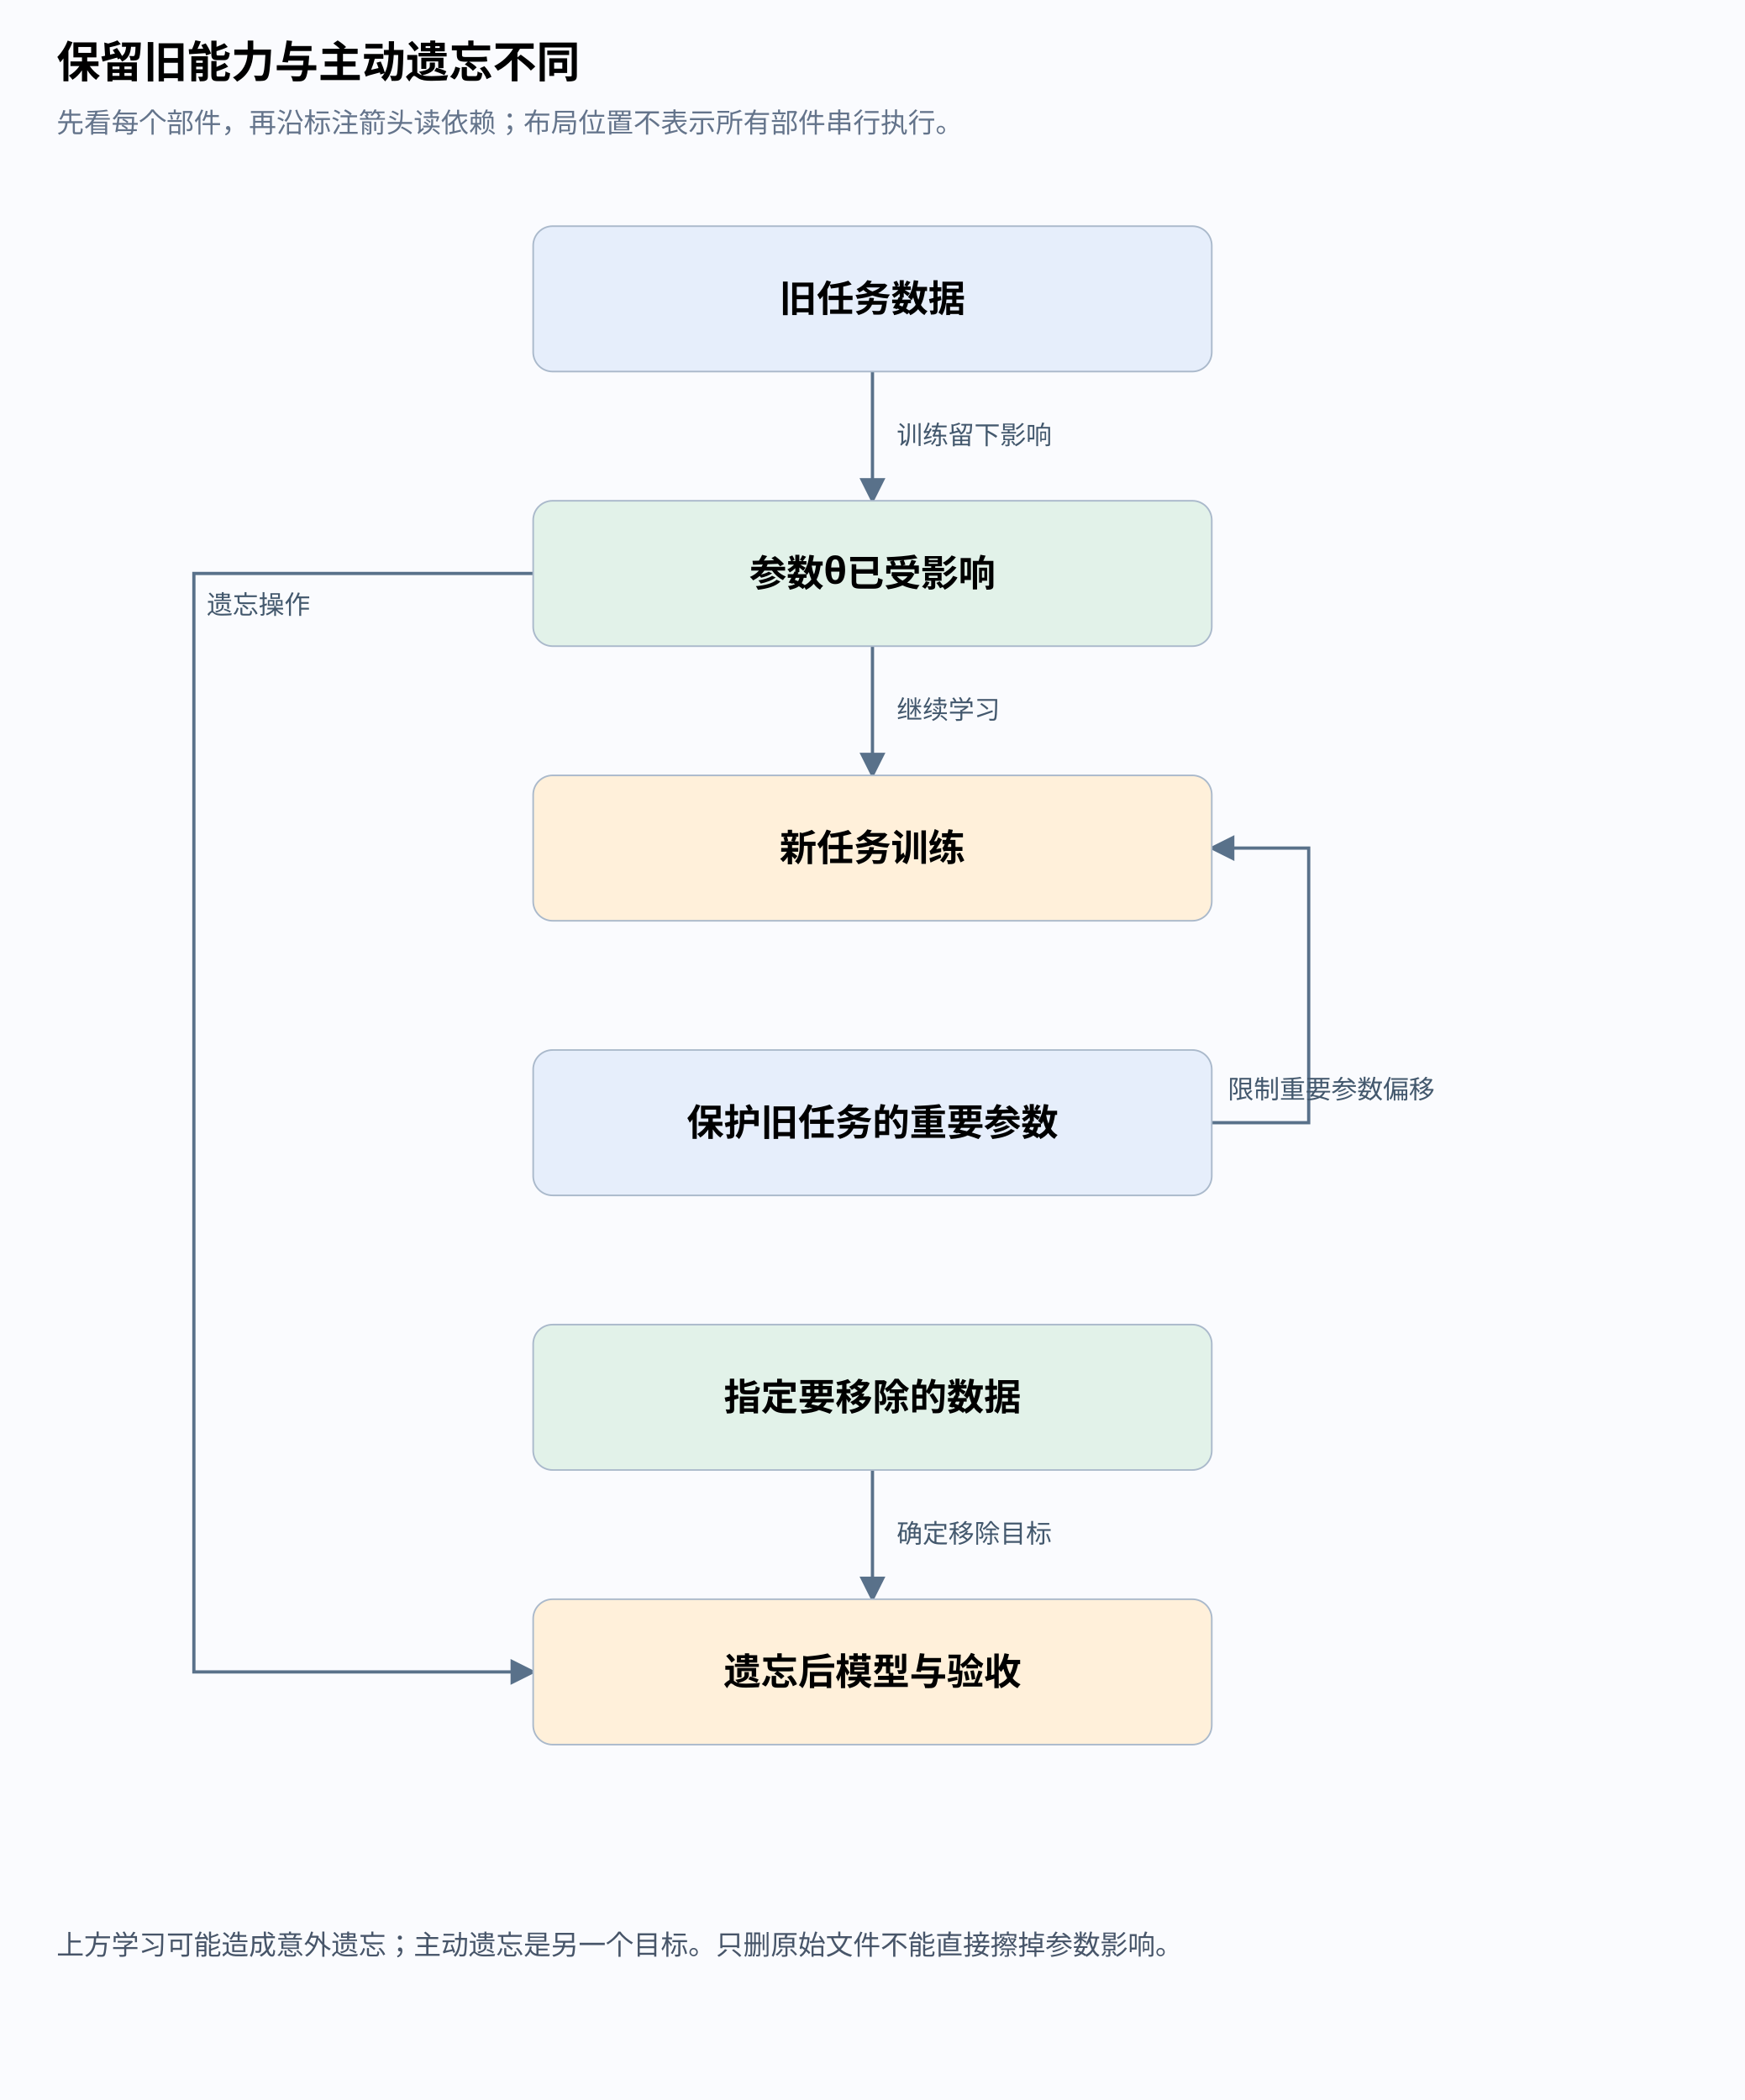
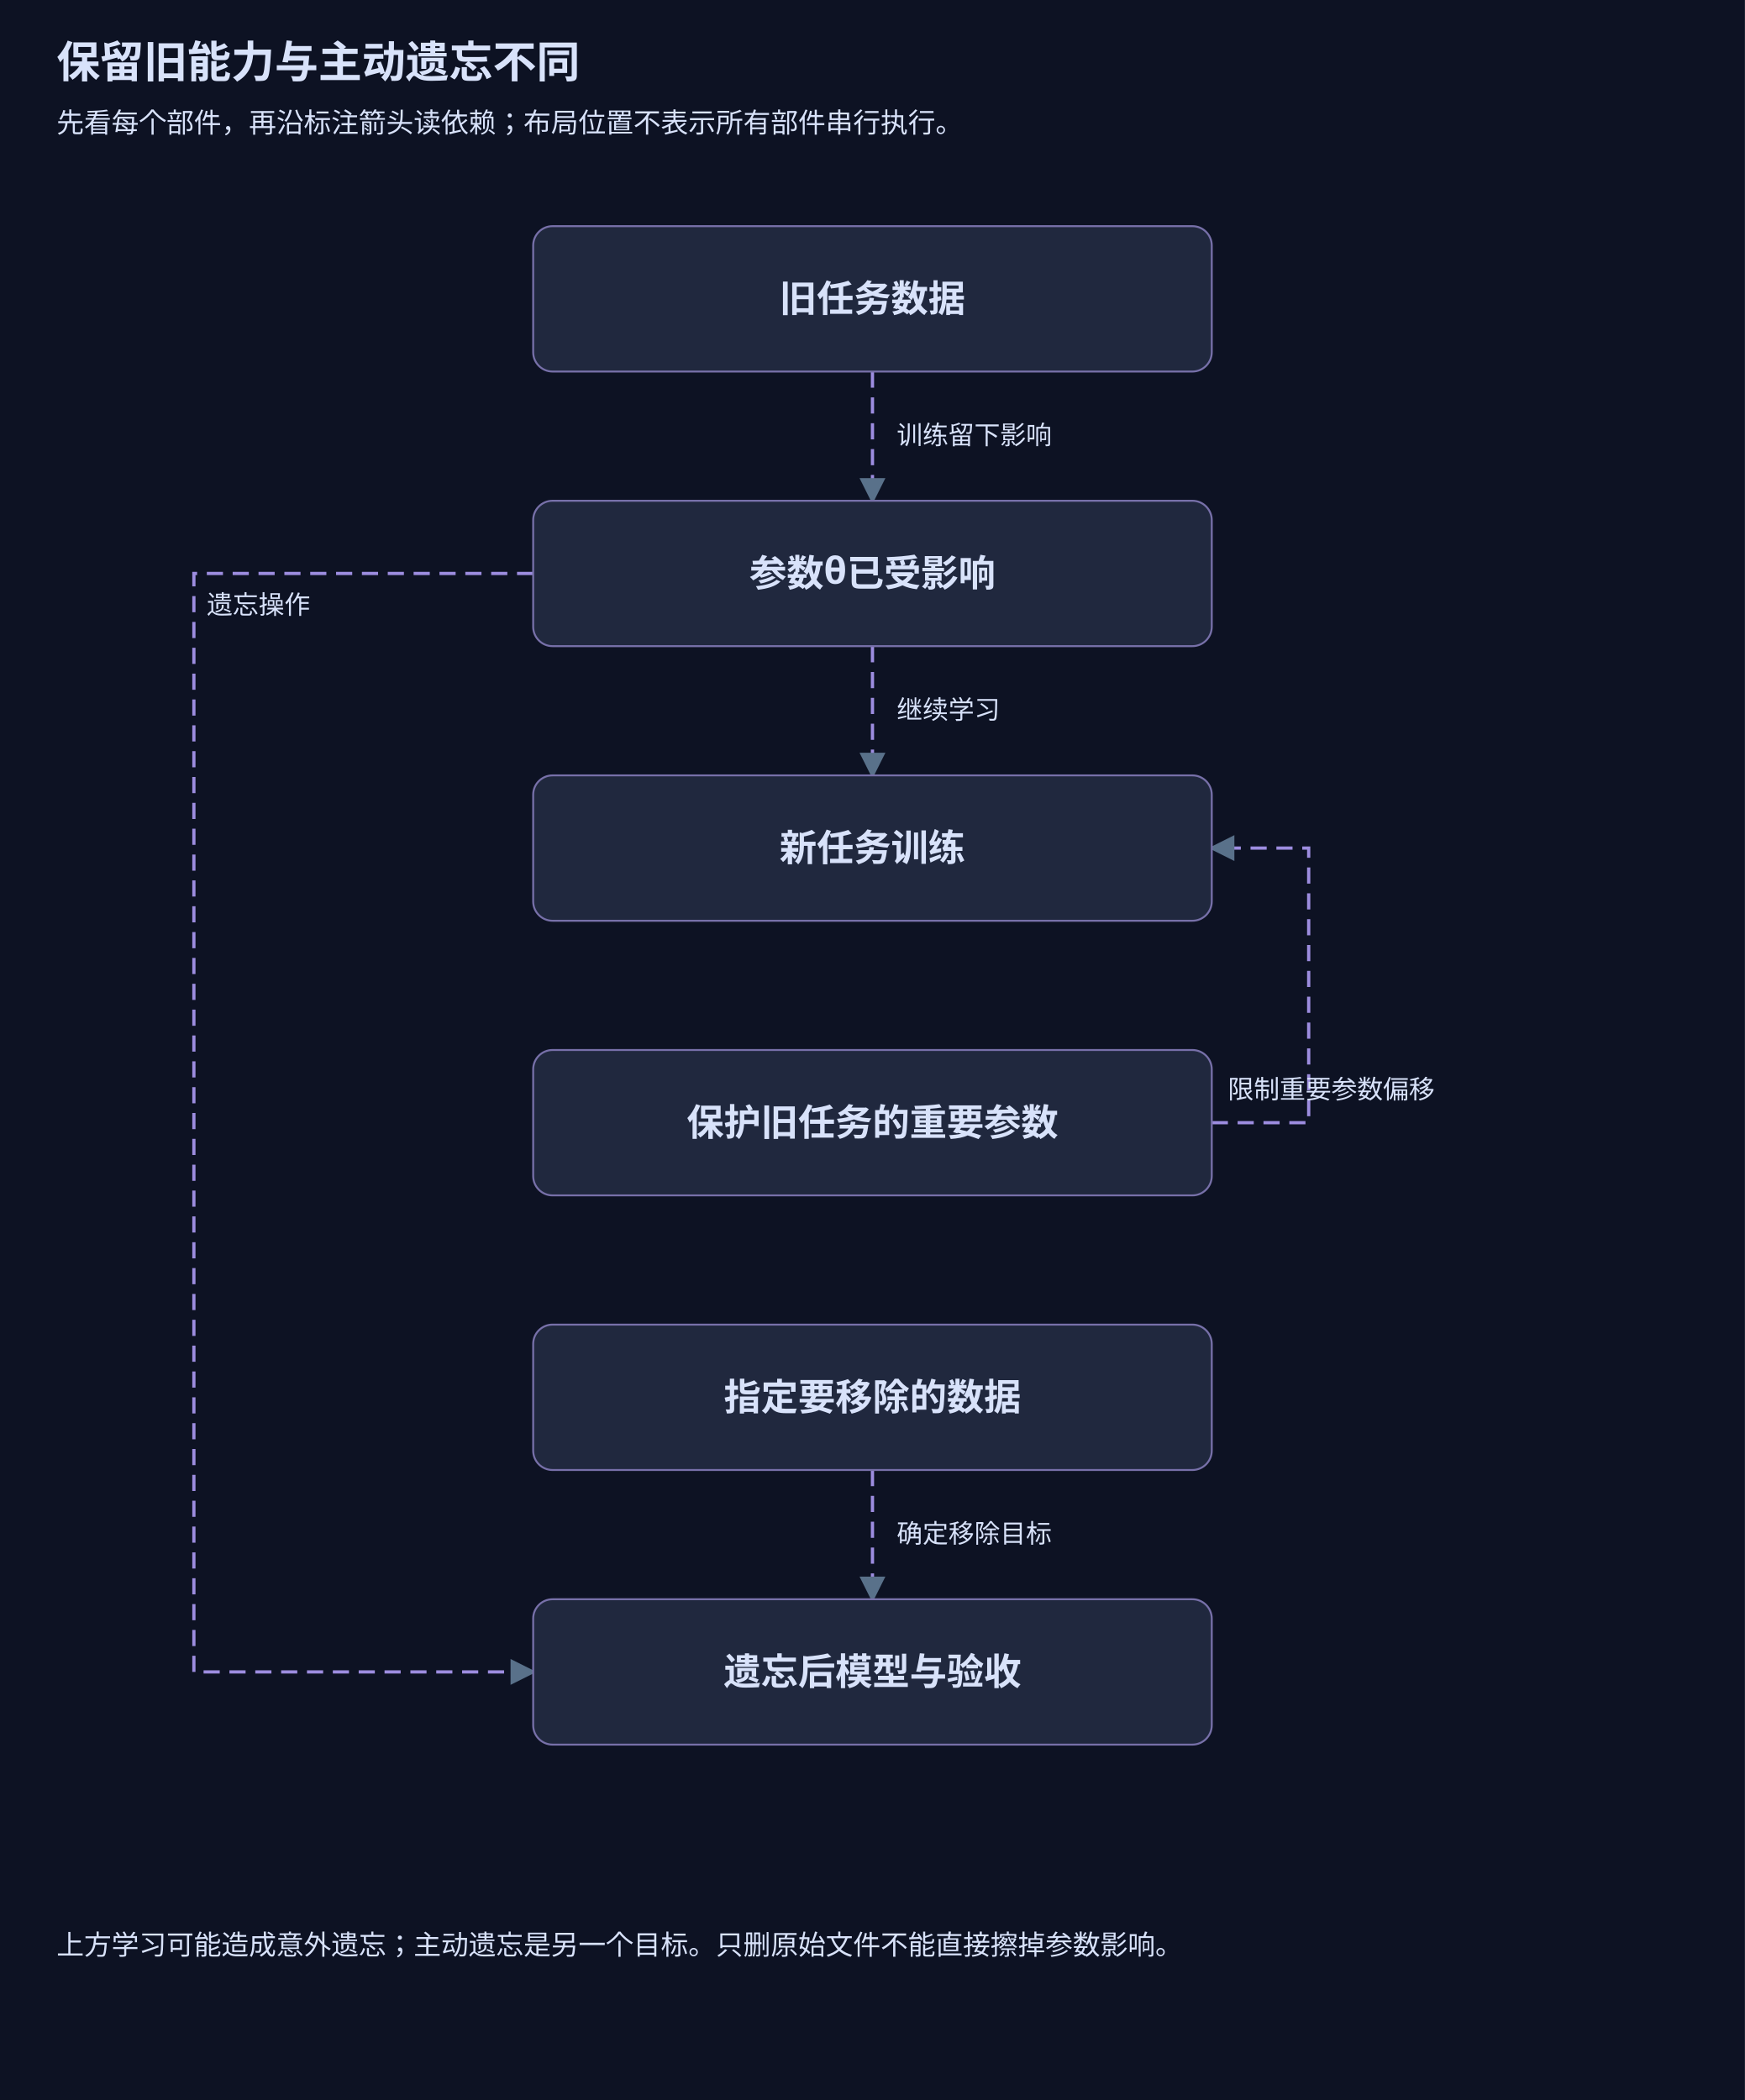
- <svg xmlns="http://www.w3.org/2000/svg" viewBox="0 0 1080 1300" role="img">
+ <svg xmlns="http://www.w3.org/2000/svg" viewBox="0 0 1080 1300" role="img" class="atlas-interactive-svg" style="width:100%;height:auto;display:block">
+   <style>.atlas-diagram-node{cursor:pointer;outline:none}.atlas-diagram-node rect{transition:stroke .3s,fill .3s}.atlas-diagram-node:hover rect,.atlas-diagram-node:focus rect{stroke:#c8b7ff;stroke-width:2.5}.atlas-diagram-node.is-selected rect{fill:#3c2d60;stroke:#c4acff;stroke-width:2.5;filter:drop-shadow(0 0 9px #986dff55)}path[marker-end]{stroke-dasharray:10 6;animation:atlas-edge 3s linear infinite}@keyframes atlas-edge{to{stroke-dashoffset:-64}}@media(prefers-reduced-motion:reduce){*{animation:none!important;transition:none!important}}</style>
  <defs>
    <marker id="ar" markerWidth="8" markerHeight="8" refX="7" refY="4" orient="auto">
      <path d="M0 0L8 4L0 8" fill="#59718a" />
    </marker>
  </defs>
-   <rect width="1080" height="1300" fill="#fafbfe" />
+   <rect width="1080" height="1300" fill="#0d1223" />
  <g font-family="PingFang SC,Microsoft YaHei,sans-serif">
-     <text x="35" y="48" font-size="27" font-weight="700">保留旧能力与主动遗忘不同</text>
-     <text x="35" y="82" font-size="17" fill="#64748b">先看每个部件，再沿标注箭头读依赖；布局位置不表示所有部件串行执行。</text>
-     <path d="M540 230V310" fill="none" stroke="#59718a" stroke-width="2" marker-end="url(#ar)" />
-     <text x="555" y="275.0" font-size="16" fill="#43586d">训练留下影响</text>
-     <path d="M540 400V480" fill="none" stroke="#59718a" stroke-width="2" marker-end="url(#ar)" />
-     <text x="555" y="445.0" font-size="16" fill="#43586d">继续学习</text>
-     <path d="M750 695H810V525H750" fill="none" stroke="#59718a" stroke-width="2" marker-end="url(#ar)" />
-     <text x="760" y="680" font-size="16" fill="#43586d">限制重要参数偏移</text>
-     <path d="M330 355H120V1035H330" fill="none" stroke="#59718a" stroke-width="2" marker-end="url(#ar)" />
-     <text x="128" y="380" font-size="16" fill="#43586d">遗忘操作</text>
-     <path d="M540 910V990" fill="none" stroke="#59718a" stroke-width="2" marker-end="url(#ar)" />
-     <text x="555" y="955.0" font-size="16" fill="#43586d">确定移除目标</text>
-     <rect x="330" y="140" width="420" height="90" rx="12" fill="#e6eefb" stroke="#aab9cb" />
-     <text x="540" y="193" text-anchor="middle" font-size="23" font-weight="600">旧任务数据</text>
-     <rect x="330" y="310" width="420" height="90" rx="12" fill="#e2f2e9" stroke="#aab9cb" />
-     <text x="540" y="363" text-anchor="middle" font-size="23" font-weight="600">参数θ已受影响</text>
-     <rect x="330" y="480" width="420" height="90" rx="12" fill="#fff0da" stroke="#aab9cb" />
-     <text x="540" y="533" text-anchor="middle" font-size="23" font-weight="600">新任务训练</text>
-     <rect x="330" y="650" width="420" height="90" rx="12" fill="#e6eefb" stroke="#aab9cb" />
-     <text x="540" y="703" text-anchor="middle" font-size="23" font-weight="600">保护旧任务的重要参数</text>
-     <rect x="330" y="820" width="420" height="90" rx="12" fill="#e2f2e9" stroke="#aab9cb" />
-     <text x="540" y="873" text-anchor="middle" font-size="23" font-weight="600">指定要移除的数据</text>
-     <rect x="330" y="990" width="420" height="90" rx="12" fill="#fff0da" stroke="#aab9cb" />
-     <text x="540" y="1043" text-anchor="middle" font-size="23" font-weight="600">遗忘后模型与验收</text>
-     <text x="35" y="1210" font-size="17" fill="#475569">上方学习可能造成意外遗忘；主动遗忘是另一个目标。只删原始文件不能直接擦掉参数影响。</text>
+     <text x="35" y="48" font-size="27" font-weight="700" fill="#d8e2fa">保留旧能力与主动遗忘不同</text>
+     <text x="35" y="82" font-size="17" fill="#d8e2fa">先看每个部件，再沿标注箭头读依赖；布局位置不表示所有部件串行执行。</text>
+     <path d="M540 230V310" fill="none" stroke="#9d8de0" stroke-width="2" marker-end="url(#ar)" />
+     <text x="555" y="275.0" font-size="16" fill="#d8e2fa">训练留下影响</text>
+     <path d="M540 400V480" fill="none" stroke="#9d8de0" stroke-width="2" marker-end="url(#ar)" />
+     <text x="555" y="445.0" font-size="16" fill="#d8e2fa">继续学习</text>
+     <path d="M750 695H810V525H750" fill="none" stroke="#9d8de0" stroke-width="2" marker-end="url(#ar)" />
+     <text x="760" y="680" font-size="16" fill="#d8e2fa">限制重要参数偏移</text>
+     <path d="M330 355H120V1035H330" fill="none" stroke="#9d8de0" stroke-width="2" marker-end="url(#ar)" />
+     <text x="128" y="380" font-size="16" fill="#d8e2fa">遗忘操作</text>
+     <path d="M540 910V990" fill="none" stroke="#9d8de0" stroke-width="2" marker-end="url(#ar)" />
+     <text x="555" y="955.0" font-size="16" fill="#d8e2fa">确定移除目标</text>
+     <g class="atlas-diagram-node" data-node="0" tabindex="0" role="button" aria-label="旧任务数据">
+       <rect x="330" y="140" width="420" height="90" rx="12" fill="#20283e" stroke="#7770a9" stroke-width="1.2" />
+       <text x="540" y="193" text-anchor="middle" font-size="23" font-weight="600" fill="#d8e2fa">旧任务数据</text>
+     </g>
+     <g class="atlas-diagram-node" data-node="1" tabindex="0" role="button" aria-label="参数θ已受影响">
+       <rect x="330" y="310" width="420" height="90" rx="12" fill="#20283e" stroke="#7770a9" stroke-width="1.2" />
+       <text x="540" y="363" text-anchor="middle" font-size="23" font-weight="600" fill="#d8e2fa">参数θ已受影响</text>
+     </g>
+     <g class="atlas-diagram-node" data-node="2" tabindex="0" role="button" aria-label="新任务训练">
+       <rect x="330" y="480" width="420" height="90" rx="12" fill="#20283e" stroke="#7770a9" stroke-width="1.2" />
+       <text x="540" y="533" text-anchor="middle" font-size="23" font-weight="600" fill="#d8e2fa">新任务训练</text>
+     </g>
+     <g class="atlas-diagram-node" data-node="3" tabindex="0" role="button" aria-label="保护旧任务的重要参数">
+       <rect x="330" y="650" width="420" height="90" rx="12" fill="#20283e" stroke="#7770a9" stroke-width="1.2" />
+       <text x="540" y="703" text-anchor="middle" font-size="23" font-weight="600" fill="#d8e2fa">保护旧任务的重要参数</text>
+     </g>
+     <g class="atlas-diagram-node" data-node="4" tabindex="0" role="button" aria-label="指定要移除的数据">
+       <rect x="330" y="820" width="420" height="90" rx="12" fill="#20283e" stroke="#7770a9" stroke-width="1.2" />
+       <text x="540" y="873" text-anchor="middle" font-size="23" font-weight="600" fill="#d8e2fa">指定要移除的数据</text>
+     </g>
+     <g class="atlas-diagram-node" data-node="5" tabindex="0" role="button" aria-label="遗忘后模型与验收">
+       <rect x="330" y="990" width="420" height="90" rx="12" fill="#20283e" stroke="#7770a9" stroke-width="1.2" />
+       <text x="540" y="1043" text-anchor="middle" font-size="23" font-weight="600" fill="#d8e2fa">遗忘后模型与验收</text>
+     </g>
+     <text x="35" y="1210" font-size="17" fill="#d8e2fa">上方学习可能造成意外遗忘；主动遗忘是另一个目标。只删原始文件不能直接擦掉参数影响。</text>
  </g>
</svg>
